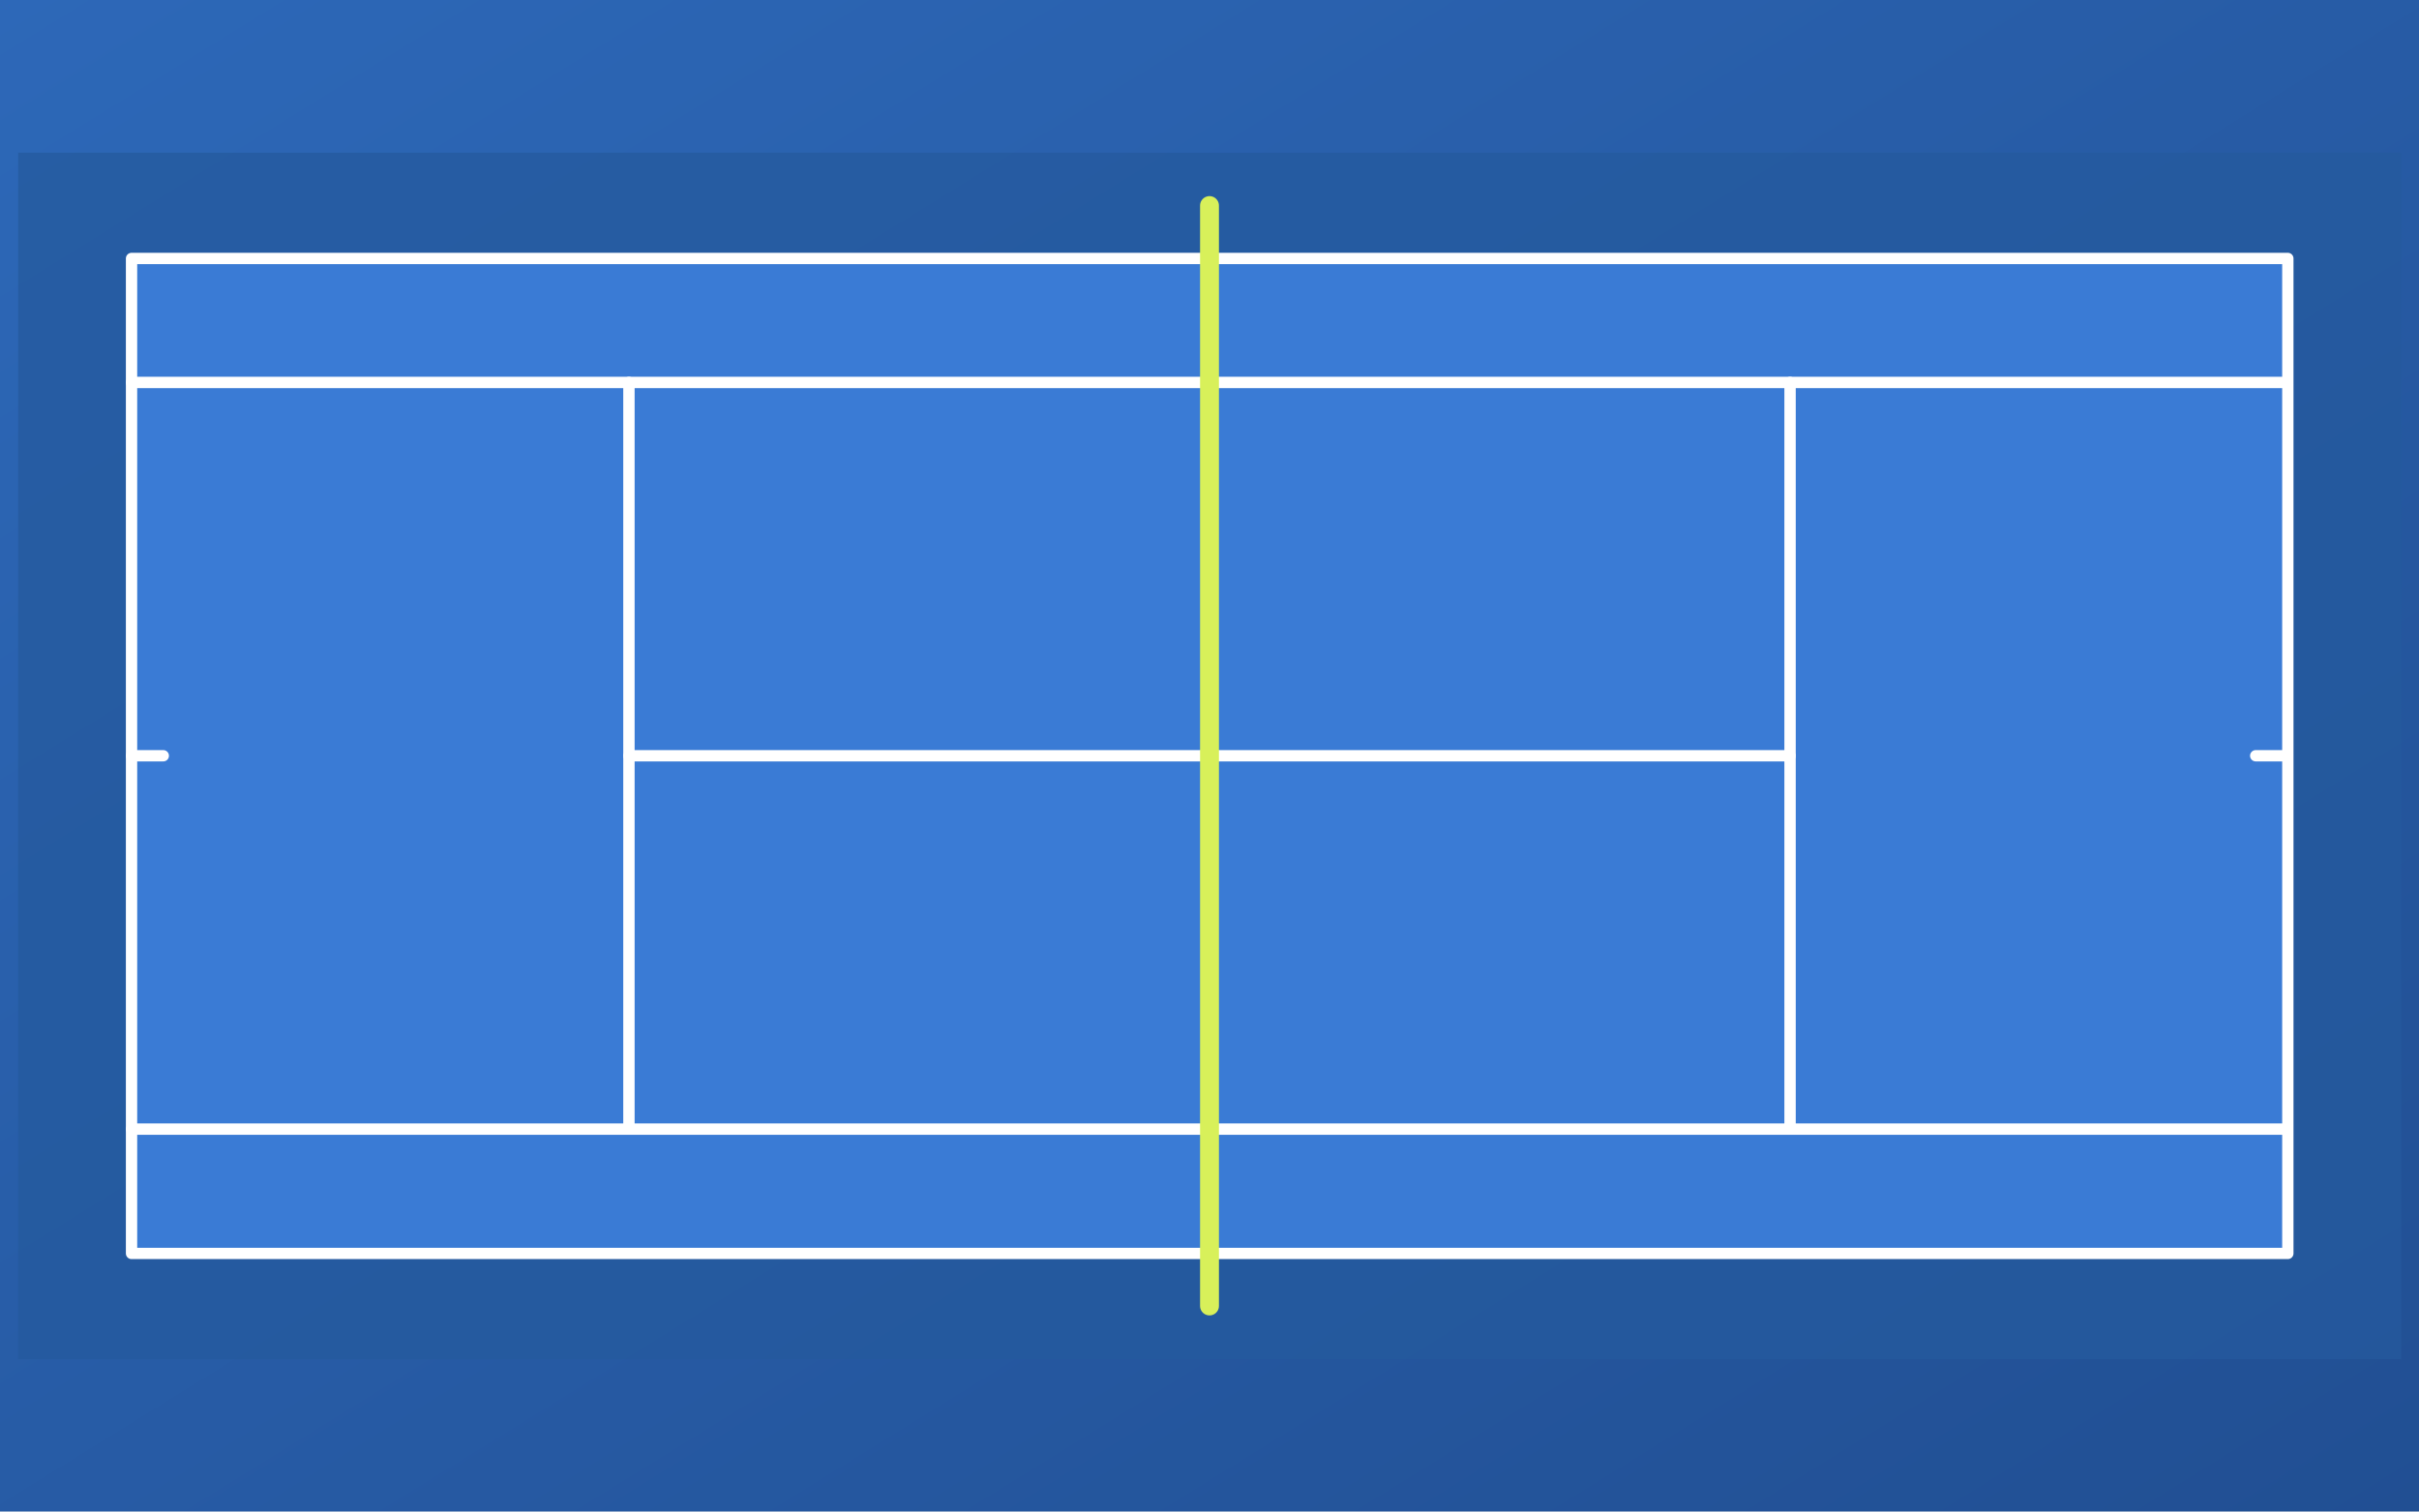
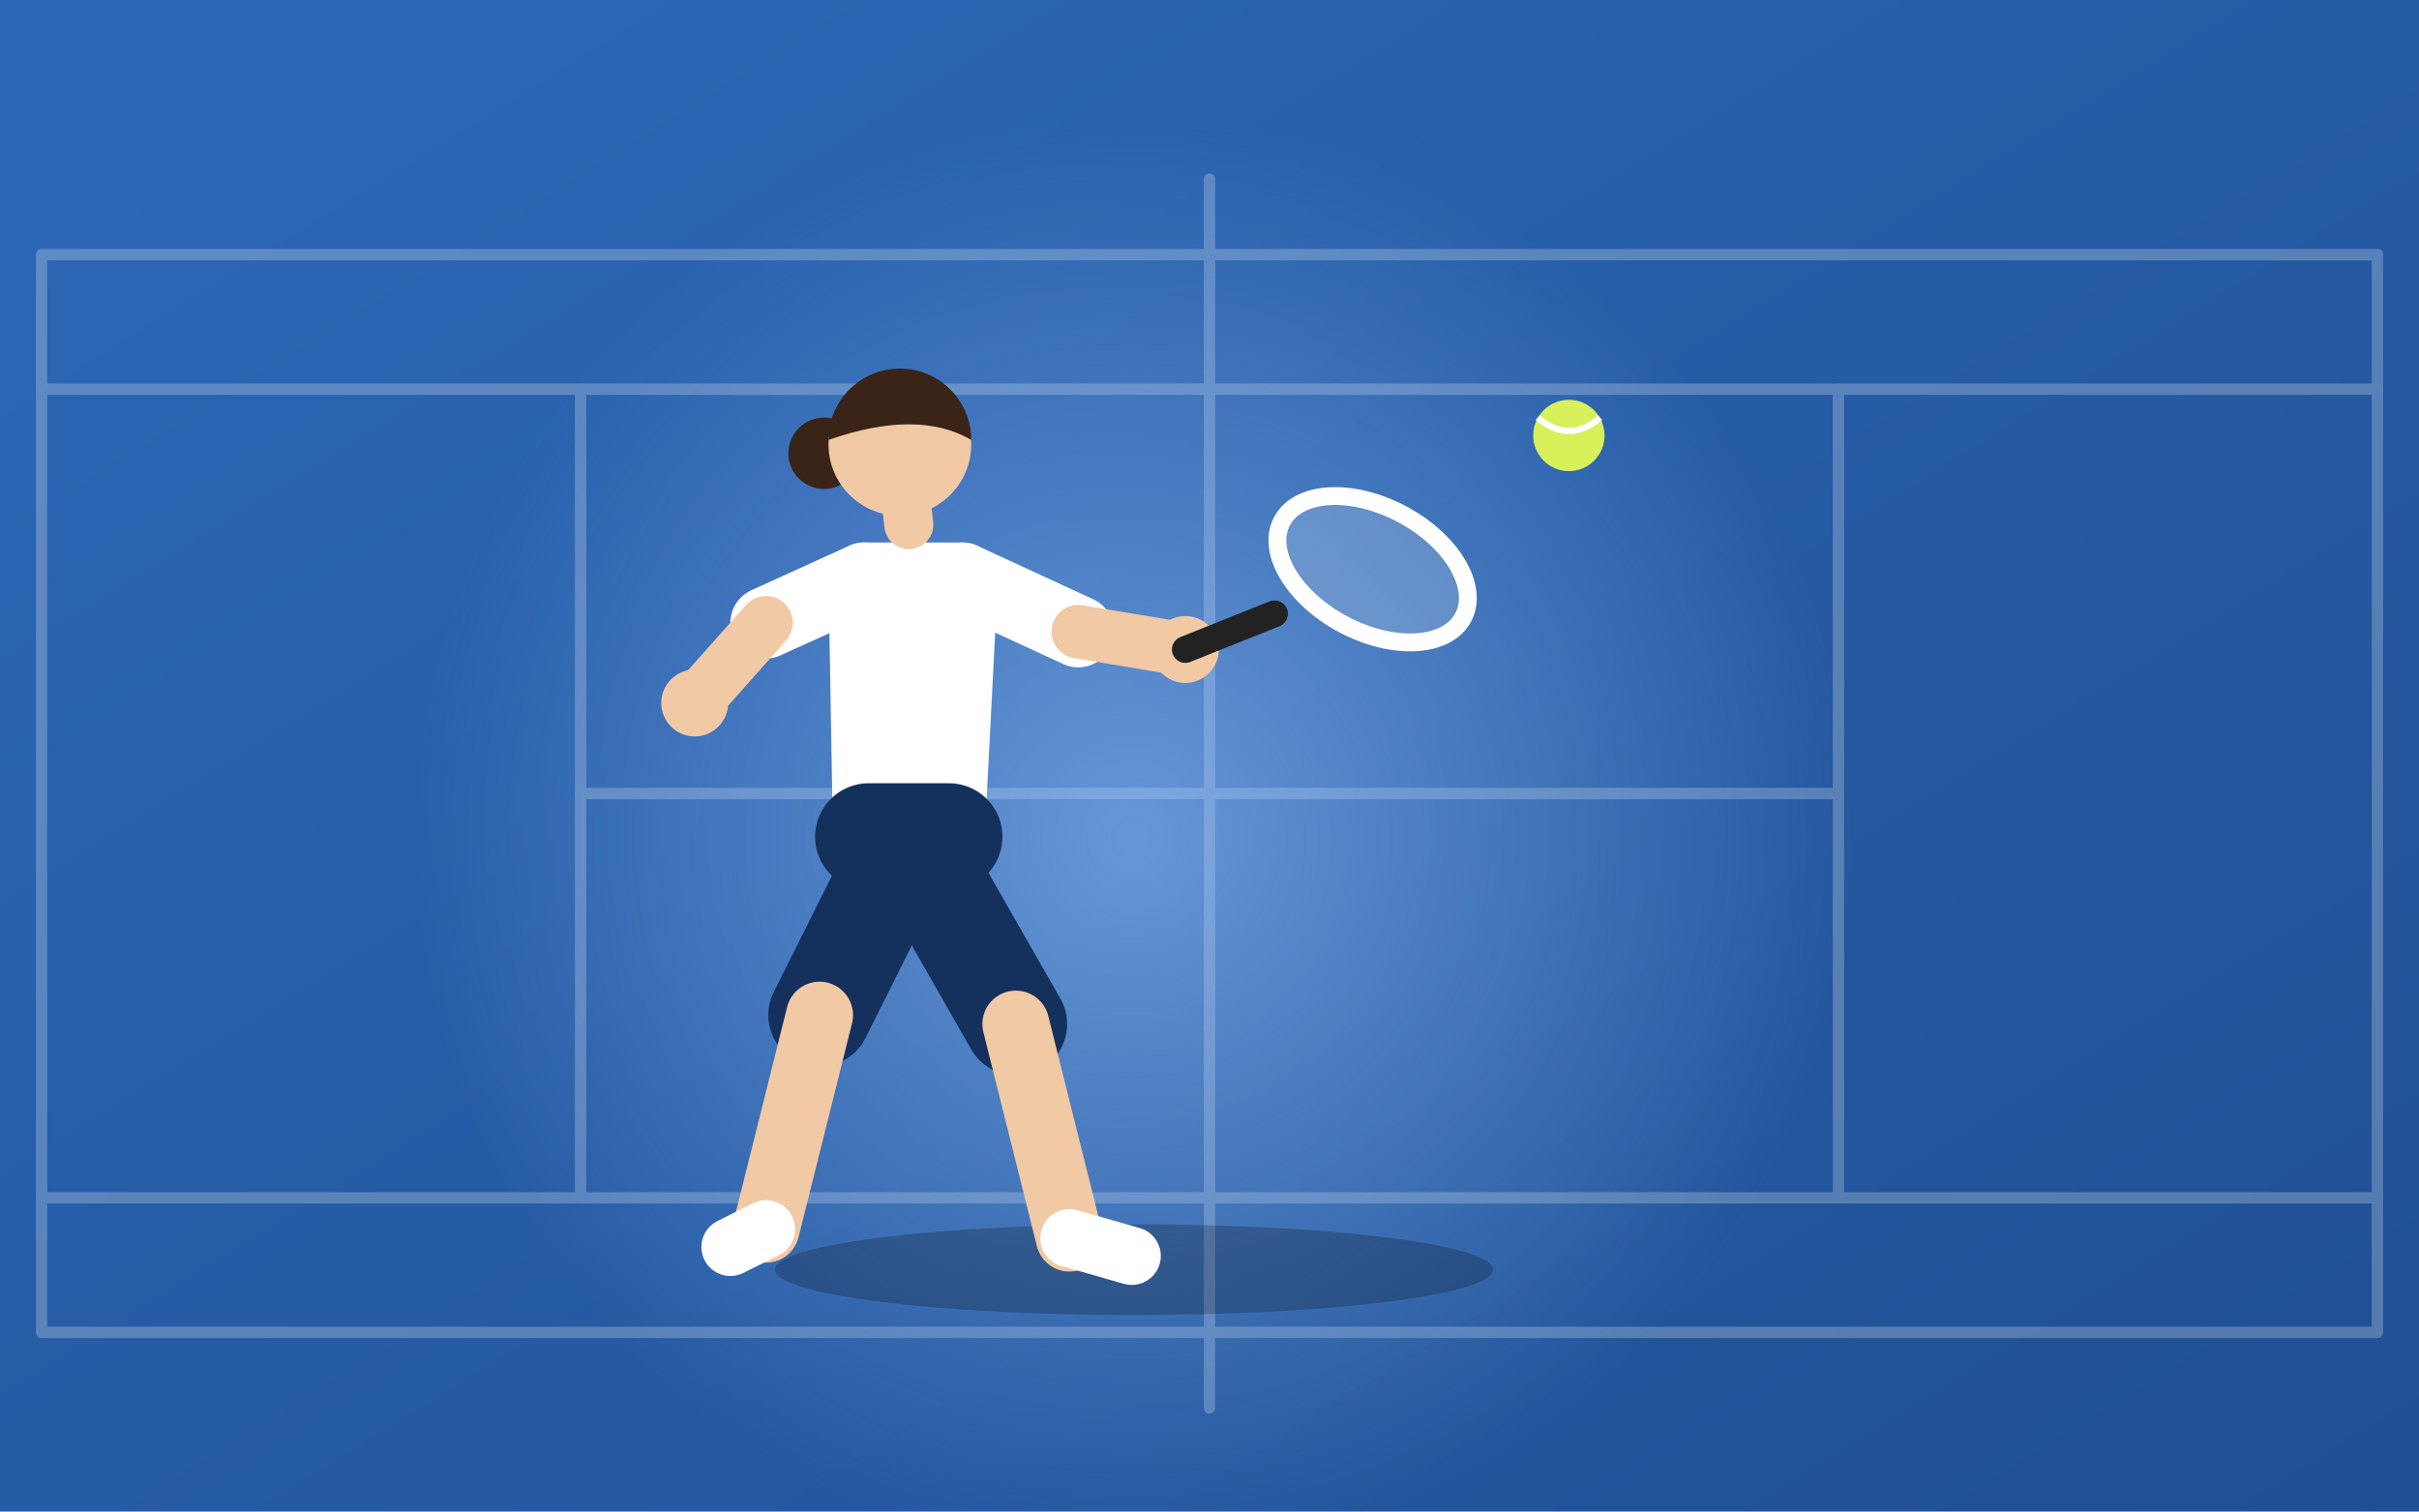
- <svg xmlns="http://www.w3.org/2000/svg" viewBox="0 0 640 400" role="img" aria-label="Sân tennis nhìn từ trên xuống">
+ <svg xmlns="http://www.w3.org/2000/svg" viewBox="0 0 640 400" role="img" aria-label="Người chơi tennis đang đánh bóng">
  <defs>
    <linearGradient id="bg" x1="0" y1="0" x2="1" y2="1">
      <stop offset="0" stop-color="#2d68b8" />
-       <stop offset="1" stop-color="#214f93" />
+       <stop offset="1" stop-color="#1f4f93" />
    </linearGradient>
+     <radialGradient id="sp" cx=".5" cy=".5" r=".5">
+       <stop offset="0" stop-color="#9cc7ff" stop-opacity=".55" />
+       <stop offset="1" stop-color="#9cc7ff" stop-opacity="0" />
+     </radialGradient>
  </defs>
  <rect width="640" height="400" fill="url(#bg)" />
-   <rect x="4.8" y="40.4" width="630.5" height="319.3" fill="#245a9e" opacity=".75" />
-   <rect x="34.8" y="68.4" width="570.5" height="263.3" fill="#3a7bd5" />
-   <rect x="34.8" y="68.4" width="570.5" height="263.3" fill="none" stroke="#fff" stroke-width="3" stroke-linejoin="round" stroke-linecap="round" />
-   <line x1="34.8" y1="101.2" x2="605.2" y2="101.2" fill="none" stroke="#fff" stroke-width="3" stroke-linejoin="round" stroke-linecap="round" />
-   <line x1="34.8" y1="298.8" x2="605.2" y2="298.8" fill="none" stroke="#fff" stroke-width="3" stroke-linejoin="round" stroke-linecap="round" />
-   <line x1="166.4" y1="101.2" x2="166.4" y2="298.8" fill="none" stroke="#fff" stroke-width="3" stroke-linejoin="round" stroke-linecap="round" />
-   <line x1="473.6" y1="101.2" x2="473.6" y2="298.8" fill="none" stroke="#fff" stroke-width="3" stroke-linejoin="round" stroke-linecap="round" />
-   <line x1="166.4" y1="200.0" x2="473.6" y2="200.0" fill="none" stroke="#fff" stroke-width="3" stroke-linejoin="round" stroke-linecap="round" />
-   <line x1="34.8" y1="200.0" x2="43.2" y2="200.0" fill="none" stroke="#fff" stroke-width="3" stroke-linejoin="round" stroke-linecap="round" />
-   <line x1="596.8" y1="200.0" x2="605.2" y2="200.0" fill="none" stroke="#fff" stroke-width="3" stroke-linejoin="round" stroke-linecap="round" />
-   <line x1="320.0" y1="54.4" x2="320.0" y2="345.6" fill="none" stroke="#d8f05a" stroke-width="5" stroke-linecap="round" />
+   <g opacity=".24">
+     <rect x="11.0" y="67.4" width="618.0" height="285.2" fill="none" stroke="#fff" stroke-width="3" stroke-linejoin="round" stroke-linecap="round" />
+     <line x1="11.0" y1="103.0" x2="629.0" y2="103.0" fill="none" stroke="#fff" stroke-width="3" stroke-linejoin="round" stroke-linecap="round" />
+     <line x1="11.0" y1="317.0" x2="629.0" y2="317.0" fill="none" stroke="#fff" stroke-width="3" stroke-linejoin="round" stroke-linecap="round" />
+     <line x1="153.6" y1="103.0" x2="153.6" y2="317.0" fill="none" stroke="#fff" stroke-width="3" stroke-linejoin="round" stroke-linecap="round" />
+     <line x1="486.4" y1="103.0" x2="486.4" y2="317.0" fill="none" stroke="#fff" stroke-width="3" stroke-linejoin="round" stroke-linecap="round" />
+     <line x1="153.6" y1="210.0" x2="486.4" y2="210.0" fill="none" stroke="#fff" stroke-width="3" stroke-linejoin="round" stroke-linecap="round" />
+     <line x1="320.0" y1="47.4" x2="320.0" y2="372.6" fill="none" stroke="#fff" stroke-width="3" stroke-linejoin="round" stroke-linecap="round" />
+   </g>
+   <circle cx="300" cy="222" r="190" fill="url(#sp)" />
+   <ellipse cx="300" cy="336" rx="95" ry="12" fill="#000" opacity=".22" />
+   <g transform="translate(242.8 105.8) scale(1.18)">
+     <line x1="-12.0" y1="40.0" x2="-34.0" y2="50.0" stroke="#ffffff" stroke-width="16" stroke-linecap="round" />
+     <line x1="-34.0" y1="50.0" x2="-50.0" y2="68.0" stroke="#f1c9a5" stroke-width="12" stroke-linecap="round" />
+     <circle cx="-50.0" cy="68.0" r="7.5" fill="#f1c9a5" />
+     <line x1="-2.0" y1="98.0" x2="-22.0" y2="138.0" stroke="#14305c" stroke-width="23" stroke-linecap="round" />
+     <line x1="-22.0" y1="138.0" x2="-34.0" y2="186.0" stroke="#f1c9a5" stroke-width="15" stroke-linecap="round" />
+     <line x1="-34.0" y1="186.0" x2="-42.0" y2="190.0" stroke="#fff" stroke-width="13" stroke-linecap="round" />
+     <polygon points="-12.0,40.0 10.0,40.0 7.0,98.0 -11.0,98.0" fill="#ffffff" stroke="#ffffff" stroke-width="16" stroke-linejoin="round" />
+     <line x1="-11.0" y1="98.0" x2="7.0" y2="98.0" stroke="#14305c" stroke-width="24" stroke-linecap="round" />
+     <line x1="-2.0" y1="98.0" x2="22.0" y2="140.0" stroke="#14305c" stroke-width="23" stroke-linecap="round" />
+     <line x1="22.0" y1="140.0" x2="34.0" y2="188.0" stroke="#f1c9a5" stroke-width="15" stroke-linecap="round" />
+     <line x1="34.0" y1="188.0" x2="48.0" y2="192.0" stroke="#fff" stroke-width="13" stroke-linecap="round" />
+     <line x1="10.0" y1="40.0" x2="36.0" y2="52.0" stroke="#ffffff" stroke-width="16" stroke-linecap="round" />
+     <line x1="36.0" y1="52.0" x2="60.0" y2="56.0" stroke="#f1c9a5" stroke-width="12" stroke-linecap="round" />
+     <circle cx="60.0" cy="56.0" r="7.5" fill="#f1c9a5" />
+     <line x1="-2.0" y1="28.0" x2="-4.0" y2="10.0" stroke="#f1c9a5" stroke-width="11" stroke-linecap="round" />
+     <circle cx="-21.0" cy="12.0" r="8" fill="#3a2418" />
+     <circle cx="-4.0" cy="10.0" r="16" fill="#f1c9a5" />
+     <path d="M -20.0 9.0 A 16 16 0 0 1 12.0 9.0 Q 0.0 2.0 -20.0 9.0 Z" fill="#3a2418" />
+     <line x1="60" y1="56" x2="80" y2="48" stroke="#222" stroke-width="6" stroke-linecap="round" />
+     <ellipse cx="102" cy="38" rx="14" ry="23" transform="rotate(-62 102 38)" fill="rgba(255,255,255,.18)" stroke="#fff" stroke-width="4" />
+     <circle cx="146" cy="8" r="8" fill="#d8f05a" />
+     <path d="M139 4 Q146 10 153 4" stroke="#fff" stroke-width="1.4" fill="none" />
+   </g>
</svg>
